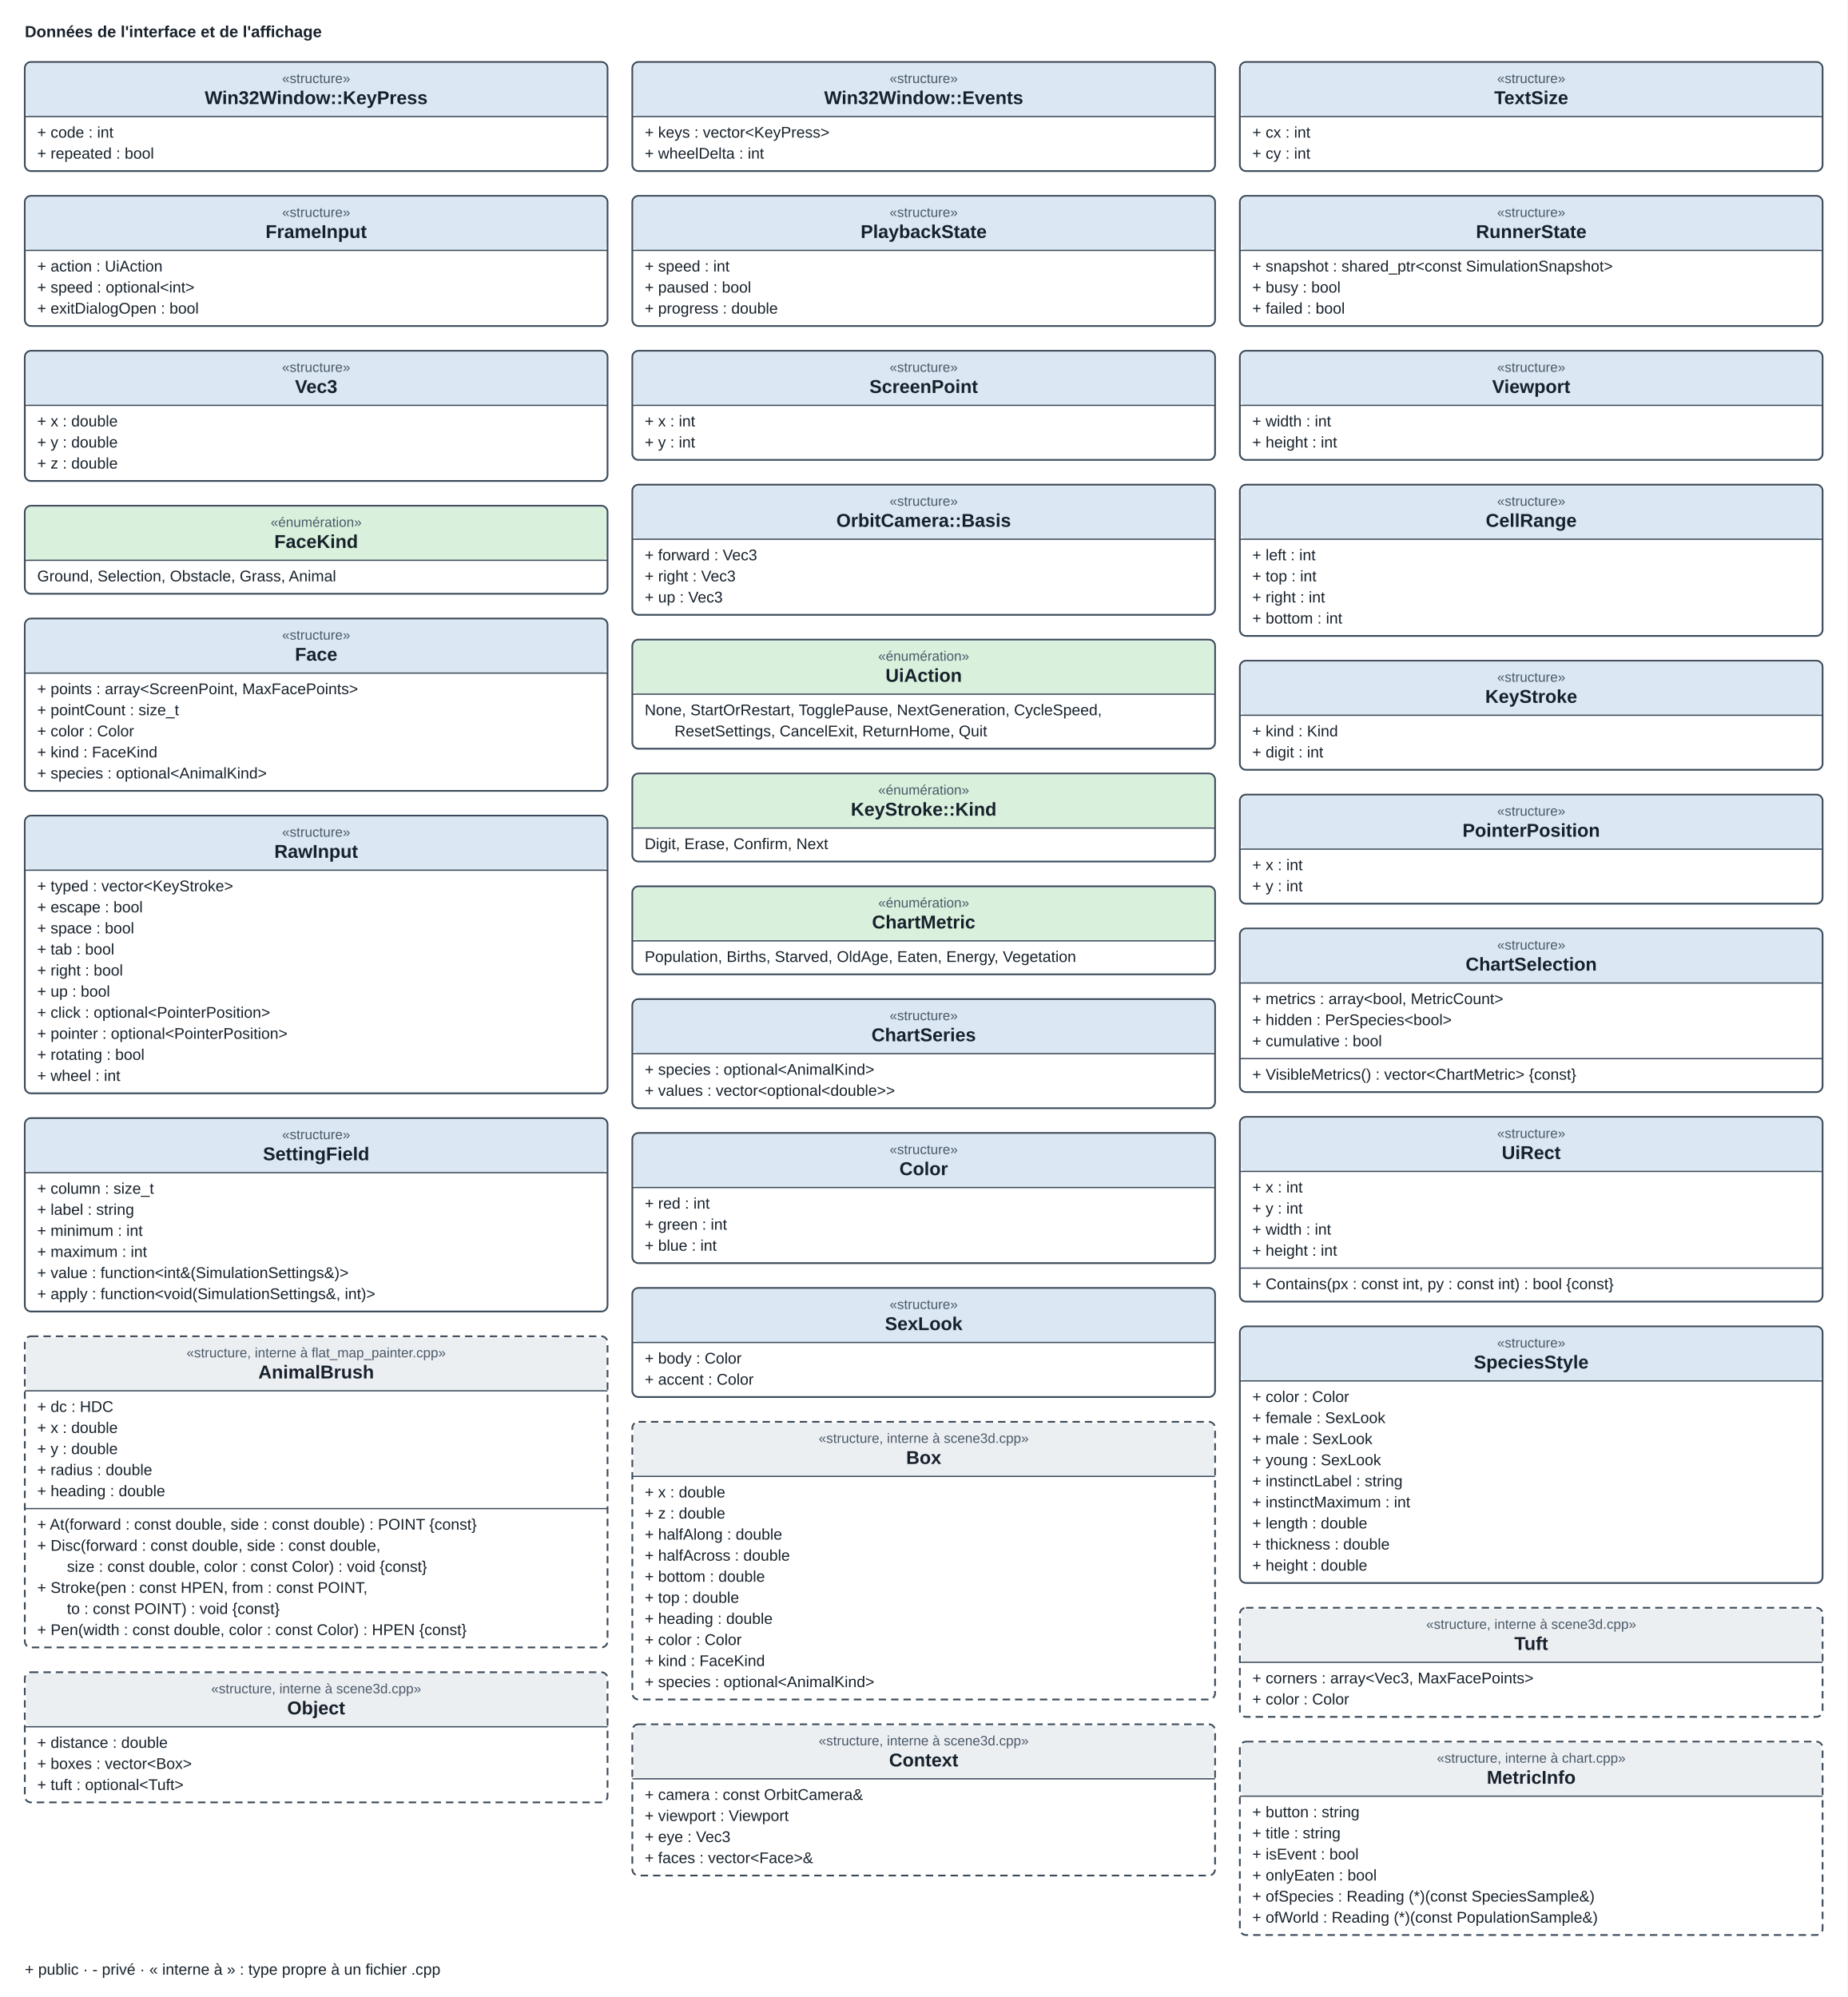
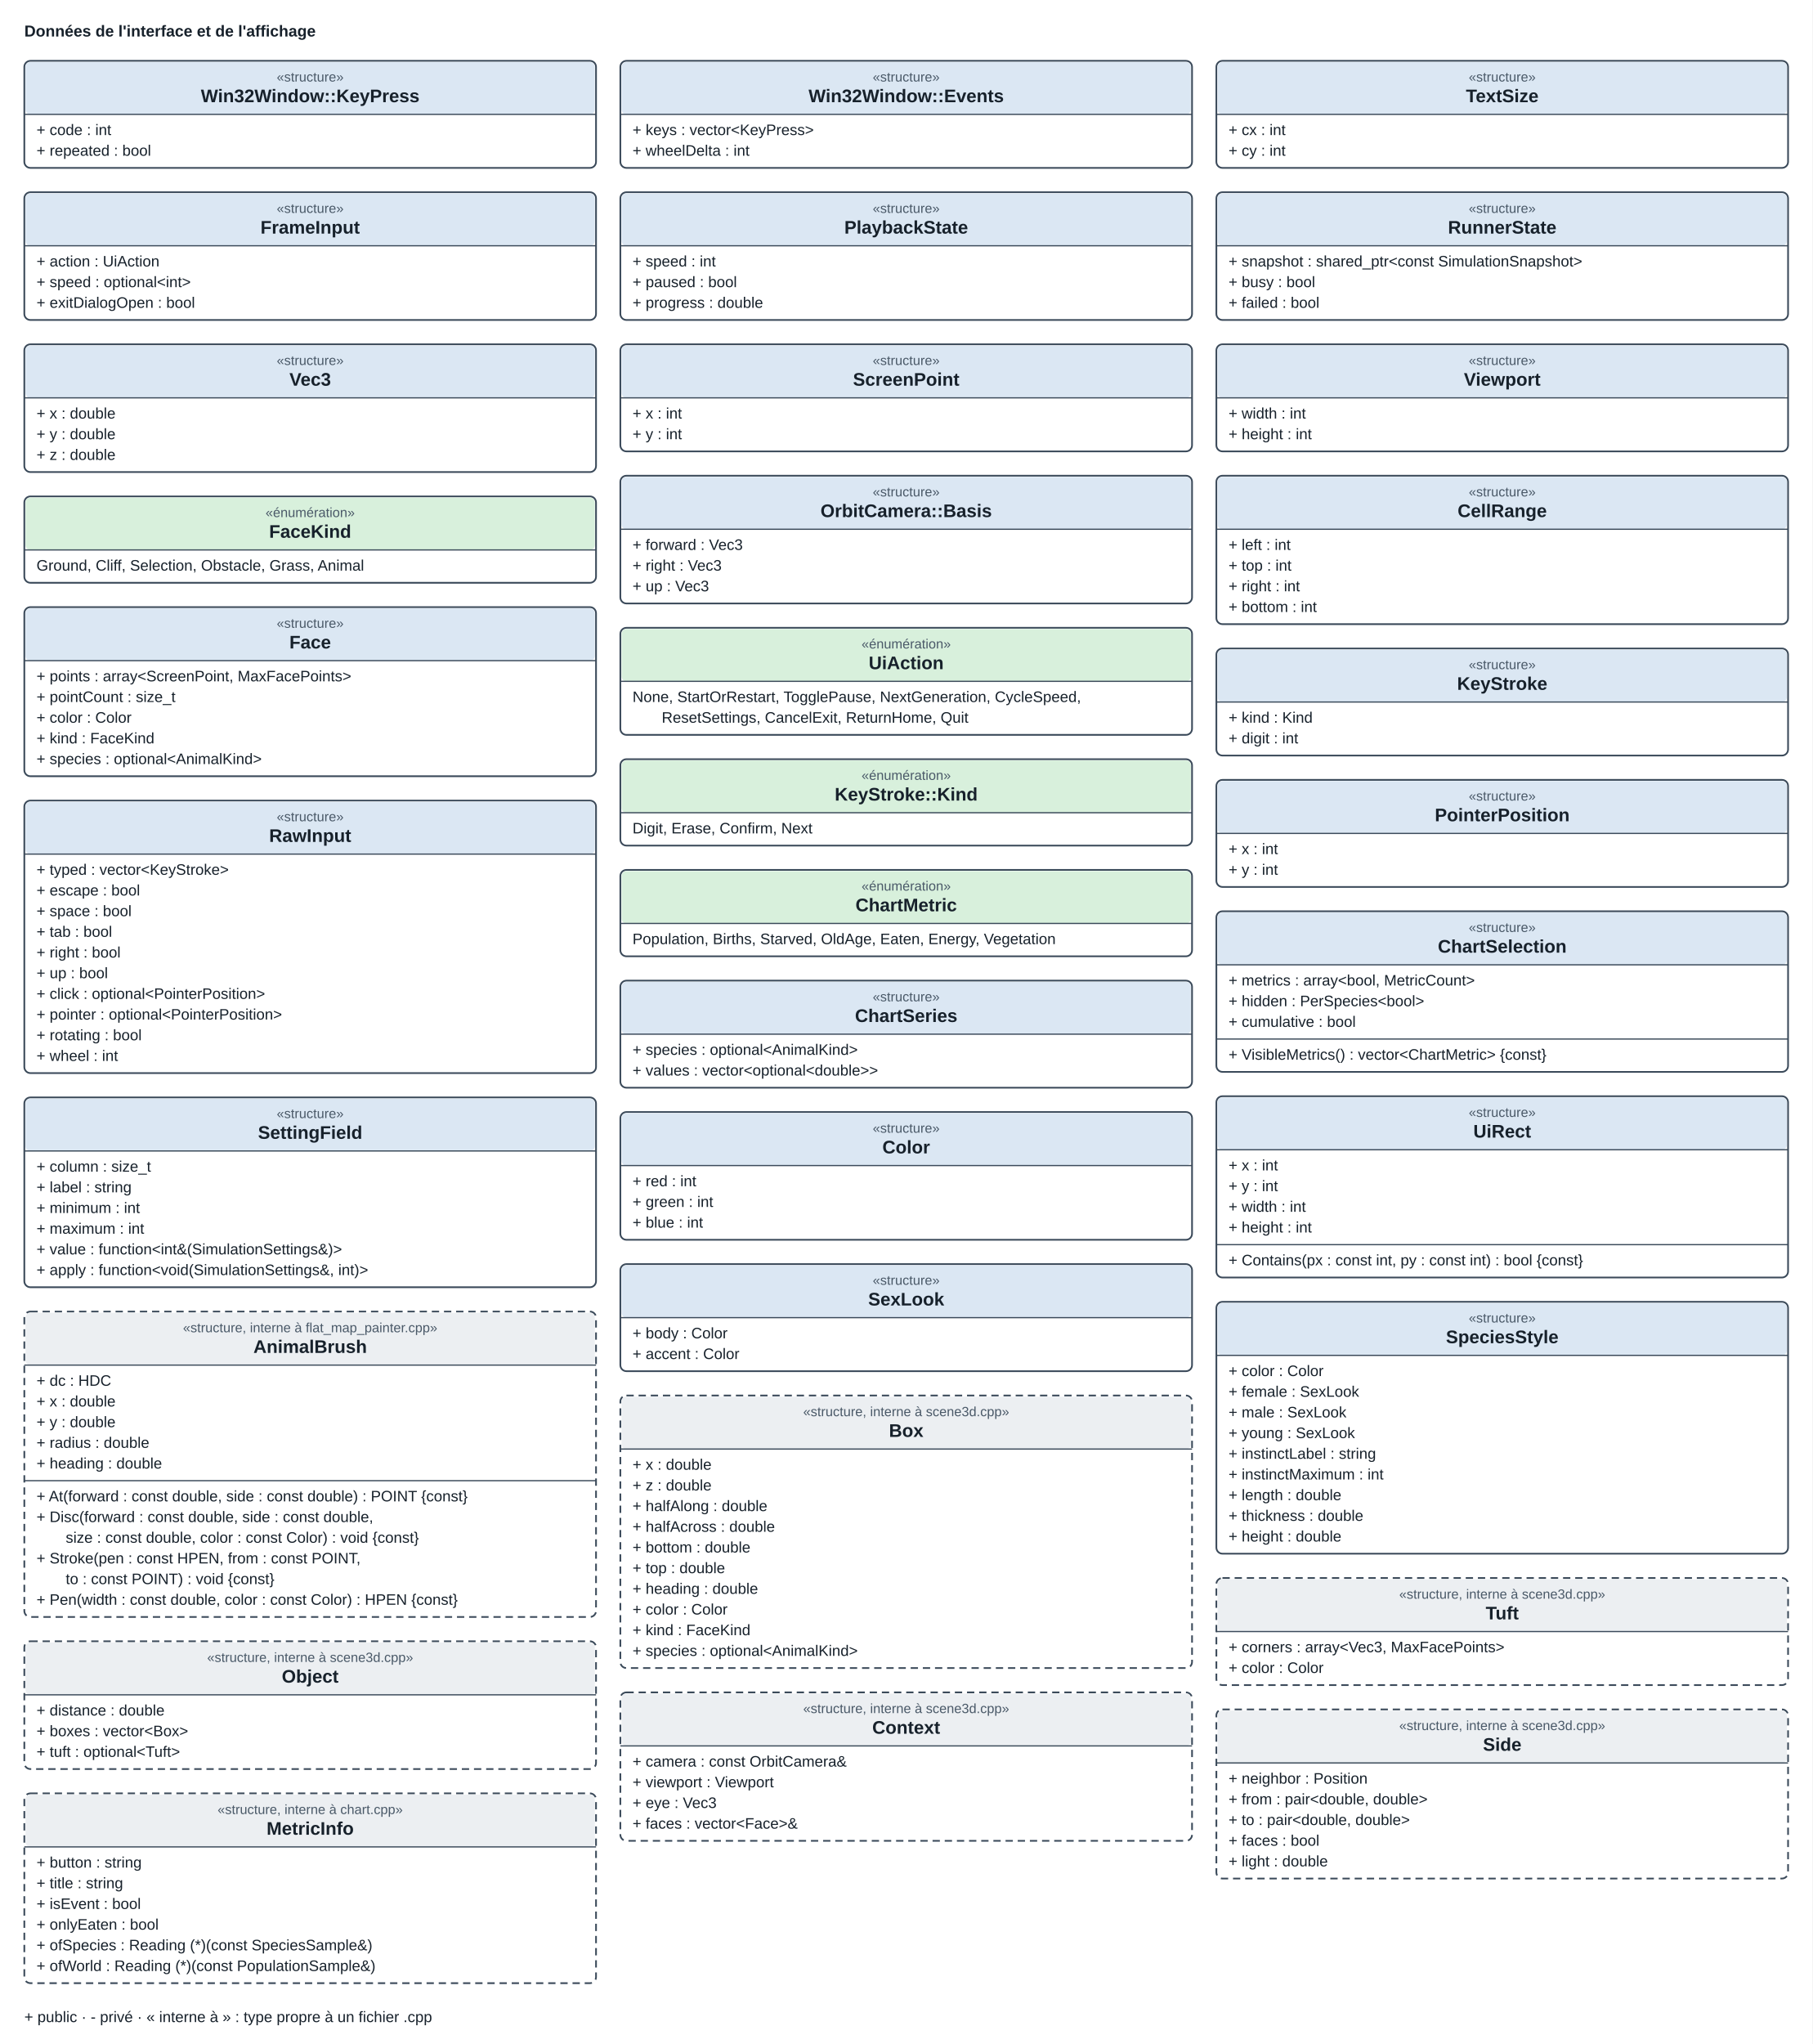
- <svg xmlns="http://www.w3.org/2000/svg" viewBox="0 0 1490 1611" role="img" aria-label="Données de l'interface et de l'affichage">
+ <svg xmlns="http://www.w3.org/2000/svg" viewBox="0 0 1490 1680" role="img" aria-label="Données de l'interface et de l'affichage">
  <style>
 text { font-family: "Segoe UI", Arial, sans-serif; fill: #17212b; }
 .name { font-size: 15px; font-weight: 700; text-anchor: middle; }
 .abstract { font-style: italic; }
 .stereo { font-size: 11px; text-anchor: middle; fill: #4a5968; }
 .member { font-size: 12.5px; }
 .label { font-size: 12px; font-style: italic; fill: #3b4a5a; }
 .band { font-size: 14px; font-weight: 700; }
 .legend { font-size: 12.5px; }
 .legendtitle { font-size: 13px; font-weight: 700; }
</style>
  <defs>
    <marker id="triangle" viewBox="0 0 14 14" refX="13" refY="7" markerWidth="14" markerHeight="14" markerUnits="userSpaceOnUse" orient="auto">
      <path d="M1 1 L13 7 L1 13 Z" fill="#ffffff" stroke="#3b4a5a" stroke-width="1.4" />
    </marker>
    <marker id="diamond" viewBox="0 0 18 12" refX="1" refY="6" markerWidth="18" markerHeight="12" markerUnits="userSpaceOnUse" orient="auto">
      <path d="M1 6 L9 1 L17 6 L9 11 Z" fill="#3b4a5a" />
    </marker>
    <marker id="arrow" viewBox="0 0 12 12" refX="11" refY="6" markerWidth="12" markerHeight="12" markerUnits="userSpaceOnUse" orient="auto">
      <path d="M1 1 L11 6 L1 11" fill="none" stroke="#3b4a5a" stroke-width="1.6" />
    </marker>
  </defs>
-   <rect width="1490" height="1611" fill="#ffffff" />
+   <rect width="1490" height="1680" fill="#ffffff" />
  <g class="box" data-width="470">
    <rect x="20" y="50" width="470" height="88" rx="5" fill="#ffffff" stroke="#3b4a5a" stroke-width="1.4" />
    <rect x="21" y="51" width="468" height="43" rx="4" fill="#dbe7f3" />
    <text x="255.0" y="67" class="stereo">«structure»</text>
    <text x="255.0" y="84" class="name">Win32Window::KeyPress</text>
    <line x1="20" y1="94" x2="490" y2="94" stroke="#3b4a5a" />
    <text x="30" y="111" class="member">+ code : int</text>
    <text x="30" y="128" class="member">+ repeated : bool</text>
  </g>
  <g class="box" data-width="470">
    <rect x="510" y="50" width="470" height="88" rx="5" fill="#ffffff" stroke="#3b4a5a" stroke-width="1.4" />
    <rect x="511" y="51" width="468" height="43" rx="4" fill="#dbe7f3" />
    <text x="745.0" y="67" class="stereo">«structure»</text>
    <text x="745.0" y="84" class="name">Win32Window::Events</text>
    <line x1="510" y1="94" x2="980" y2="94" stroke="#3b4a5a" />
    <text x="520" y="111" class="member">+ keys : vector&lt;KeyPress&gt;</text>
    <text x="520" y="128" class="member">+ wheelDelta : int</text>
  </g>
  <g class="box" data-width="470">
    <rect x="1000" y="50" width="470" height="88" rx="5" fill="#ffffff" stroke="#3b4a5a" stroke-width="1.4" />
    <rect x="1001" y="51" width="468" height="43" rx="4" fill="#dbe7f3" />
    <text x="1235.0" y="67" class="stereo">«structure»</text>
    <text x="1235.0" y="84" class="name">TextSize</text>
    <line x1="1000" y1="94" x2="1470" y2="94" stroke="#3b4a5a" />
    <text x="1010" y="111" class="member">+ cx : int</text>
    <text x="1010" y="128" class="member">+ cy : int</text>
  </g>
  <g class="box" data-width="470">
    <rect x="20" y="158" width="470" height="105" rx="5" fill="#ffffff" stroke="#3b4a5a" stroke-width="1.4" />
    <rect x="21" y="159" width="468" height="43" rx="4" fill="#dbe7f3" />
    <text x="255.0" y="175" class="stereo">«structure»</text>
    <text x="255.0" y="192" class="name">FrameInput</text>
    <line x1="20" y1="202" x2="490" y2="202" stroke="#3b4a5a" />
    <text x="30" y="219" class="member">+ action : UiAction</text>
    <text x="30" y="236" class="member">+ speed : optional&lt;int&gt;</text>
    <text x="30" y="253" class="member">+ exitDialogOpen : bool</text>
  </g>
  <g class="box" data-width="470">
    <rect x="510" y="158" width="470" height="105" rx="5" fill="#ffffff" stroke="#3b4a5a" stroke-width="1.4" />
    <rect x="511" y="159" width="468" height="43" rx="4" fill="#dbe7f3" />
    <text x="745.0" y="175" class="stereo">«structure»</text>
    <text x="745.0" y="192" class="name">PlaybackState</text>
    <line x1="510" y1="202" x2="980" y2="202" stroke="#3b4a5a" />
    <text x="520" y="219" class="member">+ speed : int</text>
    <text x="520" y="236" class="member">+ paused : bool</text>
    <text x="520" y="253" class="member">+ progress : double</text>
  </g>
  <g class="box" data-width="470">
    <rect x="1000" y="158" width="470" height="105" rx="5" fill="#ffffff" stroke="#3b4a5a" stroke-width="1.4" />
    <rect x="1001" y="159" width="468" height="43" rx="4" fill="#dbe7f3" />
    <text x="1235.0" y="175" class="stereo">«structure»</text>
    <text x="1235.0" y="192" class="name">RunnerState</text>
    <line x1="1000" y1="202" x2="1470" y2="202" stroke="#3b4a5a" />
    <text x="1010" y="219" class="member">+ snapshot : shared_ptr&lt;const SimulationSnapshot&gt;</text>
    <text x="1010" y="236" class="member">+ busy : bool</text>
    <text x="1010" y="253" class="member">+ failed : bool</text>
  </g>
  <g class="box" data-width="470">
    <rect x="20" y="283" width="470" height="105" rx="5" fill="#ffffff" stroke="#3b4a5a" stroke-width="1.4" />
    <rect x="21" y="284" width="468" height="43" rx="4" fill="#dbe7f3" />
    <text x="255.0" y="300" class="stereo">«structure»</text>
    <text x="255.0" y="317" class="name">Vec3</text>
    <line x1="20" y1="327" x2="490" y2="327" stroke="#3b4a5a" />
    <text x="30" y="344" class="member">+ x : double</text>
    <text x="30" y="361" class="member">+ y : double</text>
    <text x="30" y="378" class="member">+ z : double</text>
  </g>
  <g class="box" data-width="470">
    <rect x="510" y="283" width="470" height="88" rx="5" fill="#ffffff" stroke="#3b4a5a" stroke-width="1.4" />
    <rect x="511" y="284" width="468" height="43" rx="4" fill="#dbe7f3" />
    <text x="745.0" y="300" class="stereo">«structure»</text>
    <text x="745.0" y="317" class="name">ScreenPoint</text>
    <line x1="510" y1="327" x2="980" y2="327" stroke="#3b4a5a" />
    <text x="520" y="344" class="member">+ x : int</text>
    <text x="520" y="361" class="member">+ y : int</text>
  </g>
  <g class="box" data-width="470">
    <rect x="1000" y="283" width="470" height="88" rx="5" fill="#ffffff" stroke="#3b4a5a" stroke-width="1.4" />
    <rect x="1001" y="284" width="468" height="43" rx="4" fill="#dbe7f3" />
    <text x="1235.0" y="300" class="stereo">«structure»</text>
    <text x="1235.0" y="317" class="name">Viewport</text>
    <line x1="1000" y1="327" x2="1470" y2="327" stroke="#3b4a5a" />
    <text x="1010" y="344" class="member">+ width : int</text>
    <text x="1010" y="361" class="member">+ height : int</text>
  </g>
  <g class="box" data-width="470">
    <rect x="510" y="391" width="470" height="105" rx="5" fill="#ffffff" stroke="#3b4a5a" stroke-width="1.4" />
    <rect x="511" y="392" width="468" height="43" rx="4" fill="#dbe7f3" />
    <text x="745.0" y="408" class="stereo">«structure»</text>
    <text x="745.0" y="425" class="name">OrbitCamera::Basis</text>
    <line x1="510" y1="435" x2="980" y2="435" stroke="#3b4a5a" />
    <text x="520" y="452" class="member">+ forward : Vec3</text>
    <text x="520" y="469" class="member">+ right : Vec3</text>
    <text x="520" y="486" class="member">+ up : Vec3</text>
  </g>
  <g class="box" data-width="470">
    <rect x="1000" y="391" width="470" height="122" rx="5" fill="#ffffff" stroke="#3b4a5a" stroke-width="1.4" />
    <rect x="1001" y="392" width="468" height="43" rx="4" fill="#dbe7f3" />
    <text x="1235.0" y="408" class="stereo">«structure»</text>
    <text x="1235.0" y="425" class="name">CellRange</text>
    <line x1="1000" y1="435" x2="1470" y2="435" stroke="#3b4a5a" />
    <text x="1010" y="452" class="member">+ left : int</text>
    <text x="1010" y="469" class="member">+ top : int</text>
    <text x="1010" y="486" class="member">+ right : int</text>
    <text x="1010" y="503" class="member">+ bottom : int</text>
  </g>
  <g class="box" data-width="470">
    <rect x="20" y="408" width="470" height="71" rx="5" fill="#ffffff" stroke="#3b4a5a" stroke-width="1.4" />
    <rect x="21" y="409" width="468" height="43" rx="4" fill="#d8f0dc" />
    <text x="255.0" y="425" class="stereo">«énumération»</text>
    <text x="255.0" y="442" class="name">FaceKind</text>
    <line x1="20" y1="452" x2="490" y2="452" stroke="#3b4a5a" />
-     <text x="30" y="469" class="member">Ground, Selection, Obstacle, Grass, Animal</text>
+     <text x="30" y="469" class="member">Ground, Cliff, Selection, Obstacle, Grass, Animal</text>
  </g>
  <g class="box" data-width="470">
    <rect x="20" y="499" width="470" height="139" rx="5" fill="#ffffff" stroke="#3b4a5a" stroke-width="1.4" />
    <rect x="21" y="500" width="468" height="43" rx="4" fill="#dbe7f3" />
    <text x="255.0" y="516" class="stereo">«structure»</text>
    <text x="255.0" y="533" class="name">Face</text>
    <line x1="20" y1="543" x2="490" y2="543" stroke="#3b4a5a" />
    <text x="30" y="560" class="member">+ points : array&lt;ScreenPoint, MaxFacePoints&gt;</text>
    <text x="30" y="577" class="member">+ pointCount : size_t</text>
    <text x="30" y="594" class="member">+ color : Color</text>
    <text x="30" y="611" class="member">+ kind : FaceKind</text>
    <text x="30" y="628" class="member">+ species : optional&lt;AnimalKind&gt;</text>
  </g>
  <g class="box" data-width="470">
    <rect x="510" y="516" width="470" height="88" rx="5" fill="#ffffff" stroke="#3b4a5a" stroke-width="1.4" />
    <rect x="511" y="517" width="468" height="43" rx="4" fill="#d8f0dc" />
    <text x="745.0" y="533" class="stereo">«énumération»</text>
    <text x="745.0" y="550" class="name">UiAction</text>
    <line x1="510" y1="560" x2="980" y2="560" stroke="#3b4a5a" />
    <text x="520" y="577" class="member">None, StartOrRestart, TogglePause, NextGeneration, CycleSpeed,</text>
    <text x="544" y="594" class="member">ResetSettings, CancelExit, ReturnHome, Quit</text>
  </g>
  <g class="box" data-width="470">
    <rect x="1000" y="533" width="470" height="88" rx="5" fill="#ffffff" stroke="#3b4a5a" stroke-width="1.4" />
    <rect x="1001" y="534" width="468" height="43" rx="4" fill="#dbe7f3" />
    <text x="1235.0" y="550" class="stereo">«structure»</text>
    <text x="1235.0" y="567" class="name">KeyStroke</text>
    <line x1="1000" y1="577" x2="1470" y2="577" stroke="#3b4a5a" />
    <text x="1010" y="594" class="member">+ kind : Kind</text>
    <text x="1010" y="611" class="member">+ digit : int</text>
  </g>
  <g class="box" data-width="470">
    <rect x="510" y="624" width="470" height="71" rx="5" fill="#ffffff" stroke="#3b4a5a" stroke-width="1.4" />
    <rect x="511" y="625" width="468" height="43" rx="4" fill="#d8f0dc" />
    <text x="745.0" y="641" class="stereo">«énumération»</text>
    <text x="745.0" y="658" class="name">KeyStroke::Kind</text>
    <line x1="510" y1="668" x2="980" y2="668" stroke="#3b4a5a" />
    <text x="520" y="685" class="member">Digit, Erase, Confirm, Next</text>
  </g>
  <g class="box" data-width="470">
    <rect x="1000" y="641" width="470" height="88" rx="5" fill="#ffffff" stroke="#3b4a5a" stroke-width="1.4" />
    <rect x="1001" y="642" width="468" height="43" rx="4" fill="#dbe7f3" />
    <text x="1235.0" y="658" class="stereo">«structure»</text>
    <text x="1235.0" y="675" class="name">PointerPosition</text>
    <line x1="1000" y1="685" x2="1470" y2="685" stroke="#3b4a5a" />
    <text x="1010" y="702" class="member">+ x : int</text>
    <text x="1010" y="719" class="member">+ y : int</text>
  </g>
  <g class="box" data-width="470">
    <rect x="20" y="658" width="470" height="224" rx="5" fill="#ffffff" stroke="#3b4a5a" stroke-width="1.4" />
    <rect x="21" y="659" width="468" height="43" rx="4" fill="#dbe7f3" />
    <text x="255.0" y="675" class="stereo">«structure»</text>
    <text x="255.0" y="692" class="name">RawInput</text>
    <line x1="20" y1="702" x2="490" y2="702" stroke="#3b4a5a" />
    <text x="30" y="719" class="member">+ typed : vector&lt;KeyStroke&gt;</text>
    <text x="30" y="736" class="member">+ escape : bool</text>
    <text x="30" y="753" class="member">+ space : bool</text>
    <text x="30" y="770" class="member">+ tab : bool</text>
    <text x="30" y="787" class="member">+ right : bool</text>
    <text x="30" y="804" class="member">+ up : bool</text>
    <text x="30" y="821" class="member">+ click : optional&lt;PointerPosition&gt;</text>
    <text x="30" y="838" class="member">+ pointer : optional&lt;PointerPosition&gt;</text>
    <text x="30" y="855" class="member">+ rotating : bool</text>
    <text x="30" y="872" class="member">+ wheel : int</text>
  </g>
  <g class="box" data-width="470">
    <rect x="510" y="715" width="470" height="71" rx="5" fill="#ffffff" stroke="#3b4a5a" stroke-width="1.4" />
    <rect x="511" y="716" width="468" height="43" rx="4" fill="#d8f0dc" />
    <text x="745.0" y="732" class="stereo">«énumération»</text>
    <text x="745.0" y="749" class="name">ChartMetric</text>
    <line x1="510" y1="759" x2="980" y2="759" stroke="#3b4a5a" />
    <text x="520" y="776" class="member">Population, Births, Starved, OldAge, Eaten, Energy, Vegetation</text>
  </g>
  <g class="box" data-width="470">
    <rect x="1000" y="749" width="470" height="132" rx="5" fill="#ffffff" stroke="#3b4a5a" stroke-width="1.4" />
    <rect x="1001" y="750" width="468" height="43" rx="4" fill="#dbe7f3" />
    <text x="1235.0" y="766" class="stereo">«structure»</text>
    <text x="1235.0" y="783" class="name">ChartSelection</text>
    <line x1="1000" y1="793" x2="1470" y2="793" stroke="#3b4a5a" />
    <text x="1010" y="810" class="member">+ metrics : array&lt;bool, MetricCount&gt;</text>
    <text x="1010" y="827" class="member">+ hidden : PerSpecies&lt;bool&gt;</text>
    <text x="1010" y="844" class="member">+ cumulative : bool</text>
    <line x1="1000" y1="854" x2="1470" y2="854" stroke="#3b4a5a" />
    <text x="1010" y="871" class="member">+ VisibleMetrics() : vector&lt;ChartMetric&gt; {const}</text>
  </g>
  <g class="box" data-width="470">
    <rect x="510" y="806" width="470" height="88" rx="5" fill="#ffffff" stroke="#3b4a5a" stroke-width="1.4" />
    <rect x="511" y="807" width="468" height="43" rx="4" fill="#dbe7f3" />
    <text x="745.0" y="823" class="stereo">«structure»</text>
    <text x="745.0" y="840" class="name">ChartSeries</text>
    <line x1="510" y1="850" x2="980" y2="850" stroke="#3b4a5a" />
    <text x="520" y="867" class="member">+ species : optional&lt;AnimalKind&gt;</text>
    <text x="520" y="884" class="member">+ values : vector&lt;optional&lt;double&gt;&gt;</text>
  </g>
  <g class="box" data-width="470">
    <rect x="1000" y="901" width="470" height="149" rx="5" fill="#ffffff" stroke="#3b4a5a" stroke-width="1.4" />
    <rect x="1001" y="902" width="468" height="43" rx="4" fill="#dbe7f3" />
    <text x="1235.0" y="918" class="stereo">«structure»</text>
    <text x="1235.0" y="935" class="name">UiRect</text>
    <line x1="1000" y1="945" x2="1470" y2="945" stroke="#3b4a5a" />
    <text x="1010" y="962" class="member">+ x : int</text>
    <text x="1010" y="979" class="member">+ y : int</text>
    <text x="1010" y="996" class="member">+ width : int</text>
    <text x="1010" y="1013" class="member">+ height : int</text>
    <line x1="1000" y1="1023" x2="1470" y2="1023" stroke="#3b4a5a" />
    <text x="1010" y="1040" class="member">+ Contains(px : const int, py : const int) : bool {const}</text>
  </g>
  <g class="box" data-width="470">
    <rect x="20" y="902" width="470" height="156" rx="5" fill="#ffffff" stroke="#3b4a5a" stroke-width="1.4" />
    <rect x="21" y="903" width="468" height="43" rx="4" fill="#dbe7f3" />
    <text x="255.0" y="919" class="stereo">«structure»</text>
    <text x="255.0" y="936" class="name">SettingField</text>
    <line x1="20" y1="946" x2="490" y2="946" stroke="#3b4a5a" />
    <text x="30" y="963" class="member">+ column : size_t</text>
    <text x="30" y="980" class="member">+ label : string</text>
    <text x="30" y="997" class="member">+ minimum : int</text>
    <text x="30" y="1014" class="member">+ maximum : int</text>
    <text x="30" y="1031" class="member">+ value : function&lt;int&amp;(SimulationSettings&amp;)&gt;</text>
    <text x="30" y="1048" class="member">+ apply : function&lt;void(SimulationSettings&amp;, int)&gt;</text>
  </g>
  <g class="box" data-width="470">
    <rect x="510" y="914" width="470" height="105" rx="5" fill="#ffffff" stroke="#3b4a5a" stroke-width="1.4" />
    <rect x="511" y="915" width="468" height="43" rx="4" fill="#dbe7f3" />
    <text x="745.0" y="931" class="stereo">«structure»</text>
    <text x="745.0" y="948" class="name">Color</text>
    <line x1="510" y1="958" x2="980" y2="958" stroke="#3b4a5a" />
    <text x="520" y="975" class="member">+ red : int</text>
    <text x="520" y="992" class="member">+ green : int</text>
    <text x="520" y="1009" class="member">+ blue : int</text>
  </g>
  <g class="box" data-width="470">
    <rect x="510" y="1039" width="470" height="88" rx="5" fill="#ffffff" stroke="#3b4a5a" stroke-width="1.4" />
    <rect x="511" y="1040" width="468" height="43" rx="4" fill="#dbe7f3" />
    <text x="745.0" y="1056" class="stereo">«structure»</text>
    <text x="745.0" y="1073" class="name">SexLook</text>
    <line x1="510" y1="1083" x2="980" y2="1083" stroke="#3b4a5a" />
    <text x="520" y="1100" class="member">+ body : Color</text>
    <text x="520" y="1117" class="member">+ accent : Color</text>
  </g>
  <g class="box" data-width="470">
    <rect x="1000" y="1070" width="470" height="207" rx="5" fill="#ffffff" stroke="#3b4a5a" stroke-width="1.4" />
    <rect x="1001" y="1071" width="468" height="43" rx="4" fill="#dbe7f3" />
    <text x="1235.0" y="1087" class="stereo">«structure»</text>
    <text x="1235.0" y="1104" class="name">SpeciesStyle</text>
    <line x1="1000" y1="1114" x2="1470" y2="1114" stroke="#3b4a5a" />
    <text x="1010" y="1131" class="member">+ color : Color</text>
    <text x="1010" y="1148" class="member">+ female : SexLook</text>
    <text x="1010" y="1165" class="member">+ male : SexLook</text>
    <text x="1010" y="1182" class="member">+ young : SexLook</text>
    <text x="1010" y="1199" class="member">+ instinctLabel : string</text>
    <text x="1010" y="1216" class="member">+ instinctMaximum : int</text>
    <text x="1010" y="1233" class="member">+ length : double</text>
    <text x="1010" y="1250" class="member">+ thickness : double</text>
    <text x="1010" y="1267" class="member">+ height : double</text>
  </g>
  <g class="box" data-width="470">
    <rect x="20" y="1078" width="470" height="251" rx="5" fill="#ffffff" stroke="#3b4a5a" stroke-width="1.4" stroke-dasharray="6 4" />
    <rect x="21" y="1079" width="468" height="43" rx="4" fill="#eceff2" />
    <text x="255.0" y="1095" class="stereo">«structure, interne à flat_map_painter.cpp»</text>
    <text x="255.0" y="1112" class="name">AnimalBrush</text>
    <line x1="20" y1="1122" x2="490" y2="1122" stroke="#3b4a5a" />
    <text x="30" y="1139" class="member">+ dc : HDC</text>
    <text x="30" y="1156" class="member">+ x : double</text>
    <text x="30" y="1173" class="member">+ y : double</text>
    <text x="30" y="1190" class="member">+ radius : double</text>
    <text x="30" y="1207" class="member">+ heading : double</text>
    <line x1="20" y1="1217" x2="490" y2="1217" stroke="#3b4a5a" />
    <text x="30" y="1234" class="member">+ At(forward : const double, side : const double) : POINT {const}</text>
    <text x="30" y="1251" class="member">+ Disc(forward : const double, side : const double,</text>
    <text x="54" y="1268" class="member">size : const double, color : const Color) : void {const}</text>
    <text x="30" y="1285" class="member">+ Stroke(pen : const HPEN, from : const POINT,</text>
    <text x="54" y="1302" class="member">to : const POINT) : void {const}</text>
    <text x="30" y="1319" class="member">+ Pen(width : const double, color : const Color) : HPEN {const}</text>
  </g>
  <g class="box" data-width="470">
    <rect x="510" y="1147" width="470" height="224" rx="5" fill="#ffffff" stroke="#3b4a5a" stroke-width="1.4" stroke-dasharray="6 4" />
    <rect x="511" y="1148" width="468" height="43" rx="4" fill="#eceff2" />
    <text x="745.0" y="1164" class="stereo">«structure, interne à scene3d.cpp»</text>
    <text x="745.0" y="1181" class="name">Box</text>
    <line x1="510" y1="1191" x2="980" y2="1191" stroke="#3b4a5a" />
    <text x="520" y="1208" class="member">+ x : double</text>
    <text x="520" y="1225" class="member">+ z : double</text>
    <text x="520" y="1242" class="member">+ halfAlong : double</text>
    <text x="520" y="1259" class="member">+ halfAcross : double</text>
    <text x="520" y="1276" class="member">+ bottom : double</text>
    <text x="520" y="1293" class="member">+ top : double</text>
    <text x="520" y="1310" class="member">+ heading : double</text>
    <text x="520" y="1327" class="member">+ color : Color</text>
    <text x="520" y="1344" class="member">+ kind : FaceKind</text>
    <text x="520" y="1361" class="member">+ species : optional&lt;AnimalKind&gt;</text>
  </g>
  <g class="box" data-width="470">
    <rect x="1000" y="1297" width="470" height="88" rx="5" fill="#ffffff" stroke="#3b4a5a" stroke-width="1.4" stroke-dasharray="6 4" />
    <rect x="1001" y="1298" width="468" height="43" rx="4" fill="#eceff2" />
    <text x="1235.0" y="1314" class="stereo">«structure, interne à scene3d.cpp»</text>
    <text x="1235.0" y="1331" class="name">Tuft</text>
    <line x1="1000" y1="1341" x2="1470" y2="1341" stroke="#3b4a5a" />
    <text x="1010" y="1358" class="member">+ corners : array&lt;Vec3, MaxFacePoints&gt;</text>
    <text x="1010" y="1375" class="member">+ color : Color</text>
  </g>
  <g class="box" data-width="470">
    <rect x="20" y="1349" width="470" height="105" rx="5" fill="#ffffff" stroke="#3b4a5a" stroke-width="1.4" stroke-dasharray="6 4" />
    <rect x="21" y="1350" width="468" height="43" rx="4" fill="#eceff2" />
    <text x="255.0" y="1366" class="stereo">«structure, interne à scene3d.cpp»</text>
    <text x="255.0" y="1383" class="name">Object</text>
    <line x1="20" y1="1393" x2="490" y2="1393" stroke="#3b4a5a" />
    <text x="30" y="1410" class="member">+ distance : double</text>
    <text x="30" y="1427" class="member">+ boxes : vector&lt;Box&gt;</text>
    <text x="30" y="1444" class="member">+ tuft : optional&lt;Tuft&gt;</text>
  </g>
  <g class="box" data-width="470">
    <rect x="510" y="1391" width="470" height="122" rx="5" fill="#ffffff" stroke="#3b4a5a" stroke-width="1.4" stroke-dasharray="6 4" />
    <rect x="511" y="1392" width="468" height="43" rx="4" fill="#eceff2" />
    <text x="745.0" y="1408" class="stereo">«structure, interne à scene3d.cpp»</text>
    <text x="745.0" y="1425" class="name">Context</text>
    <line x1="510" y1="1435" x2="980" y2="1435" stroke="#3b4a5a" />
    <text x="520" y="1452" class="member">+ camera : const OrbitCamera&amp;</text>
    <text x="520" y="1469" class="member">+ viewport : Viewport</text>
    <text x="520" y="1486" class="member">+ eye : Vec3</text>
    <text x="520" y="1503" class="member">+ faces : vector&lt;Face&gt;&amp;</text>
  </g>
  <g class="box" data-width="470">
-     <rect x="1000" y="1405" width="470" height="156" rx="5" fill="#ffffff" stroke="#3b4a5a" stroke-width="1.4" stroke-dasharray="6 4" />
+     <rect x="1000" y="1405" width="470" height="139" rx="5" fill="#ffffff" stroke="#3b4a5a" stroke-width="1.4" stroke-dasharray="6 4" />
    <rect x="1001" y="1406" width="468" height="43" rx="4" fill="#eceff2" />
-     <text x="1235.0" y="1422" class="stereo">«structure, interne à chart.cpp»</text>
-     <text x="1235.0" y="1439" class="name">MetricInfo</text>
+     <text x="1235.0" y="1422" class="stereo">«structure, interne à scene3d.cpp»</text>
+     <text x="1235.0" y="1439" class="name">Side</text>
    <line x1="1000" y1="1449" x2="1470" y2="1449" stroke="#3b4a5a" />
-     <text x="1010" y="1466" class="member">+ button : string</text>
-     <text x="1010" y="1483" class="member">+ title : string</text>
-     <text x="1010" y="1500" class="member">+ isEvent : bool</text>
-     <text x="1010" y="1517" class="member">+ onlyEaten : bool</text>
-     <text x="1010" y="1534" class="member">+ ofSpecies : Reading (*)(const SpeciesSample&amp;)</text>
-     <text x="1010" y="1551" class="member">+ ofWorld : Reading (*)(const PopulationSample&amp;)</text>
+     <text x="1010" y="1466" class="member">+ neighbor : Position</text>
+     <text x="1010" y="1483" class="member">+ from : pair&lt;double, double&gt;</text>
+     <text x="1010" y="1500" class="member">+ to : pair&lt;double, double&gt;</text>
+     <text x="1010" y="1517" class="member">+ faces : bool</text>
+     <text x="1010" y="1534" class="member">+ light : double</text>
+   </g>
+   <g class="box" data-width="470">
+     <rect x="20" y="1474" width="470" height="156" rx="5" fill="#ffffff" stroke="#3b4a5a" stroke-width="1.4" stroke-dasharray="6 4" />
+     <rect x="21" y="1475" width="468" height="43" rx="4" fill="#eceff2" />
+     <text x="255.0" y="1491" class="stereo">«structure, interne à chart.cpp»</text>
+     <text x="255.0" y="1508" class="name">MetricInfo</text>
+     <line x1="20" y1="1518" x2="490" y2="1518" stroke="#3b4a5a" />
+     <text x="30" y="1535" class="member">+ button : string</text>
+     <text x="30" y="1552" class="member">+ title : string</text>
+     <text x="30" y="1569" class="member">+ isEvent : bool</text>
+     <text x="30" y="1586" class="member">+ onlyEaten : bool</text>
+     <text x="30" y="1603" class="member">+ ofSpecies : Reading (*)(const SpeciesSample&amp;)</text>
+     <text x="30" y="1620" class="member">+ ofWorld : Reading (*)(const PopulationSample&amp;)</text>
  </g>
  <text x="20" y="30" class="legendtitle">Données de l'interface et de l'affichage</text>
-   <text x="20" y="1593" class="legend">+ public  ·  - privé  ·  « interne à » : type propre à un fichier .cpp</text>
+   <text x="20" y="1662" class="legend">+ public  ·  - privé  ·  « interne à » : type propre à un fichier .cpp</text>
</svg>
